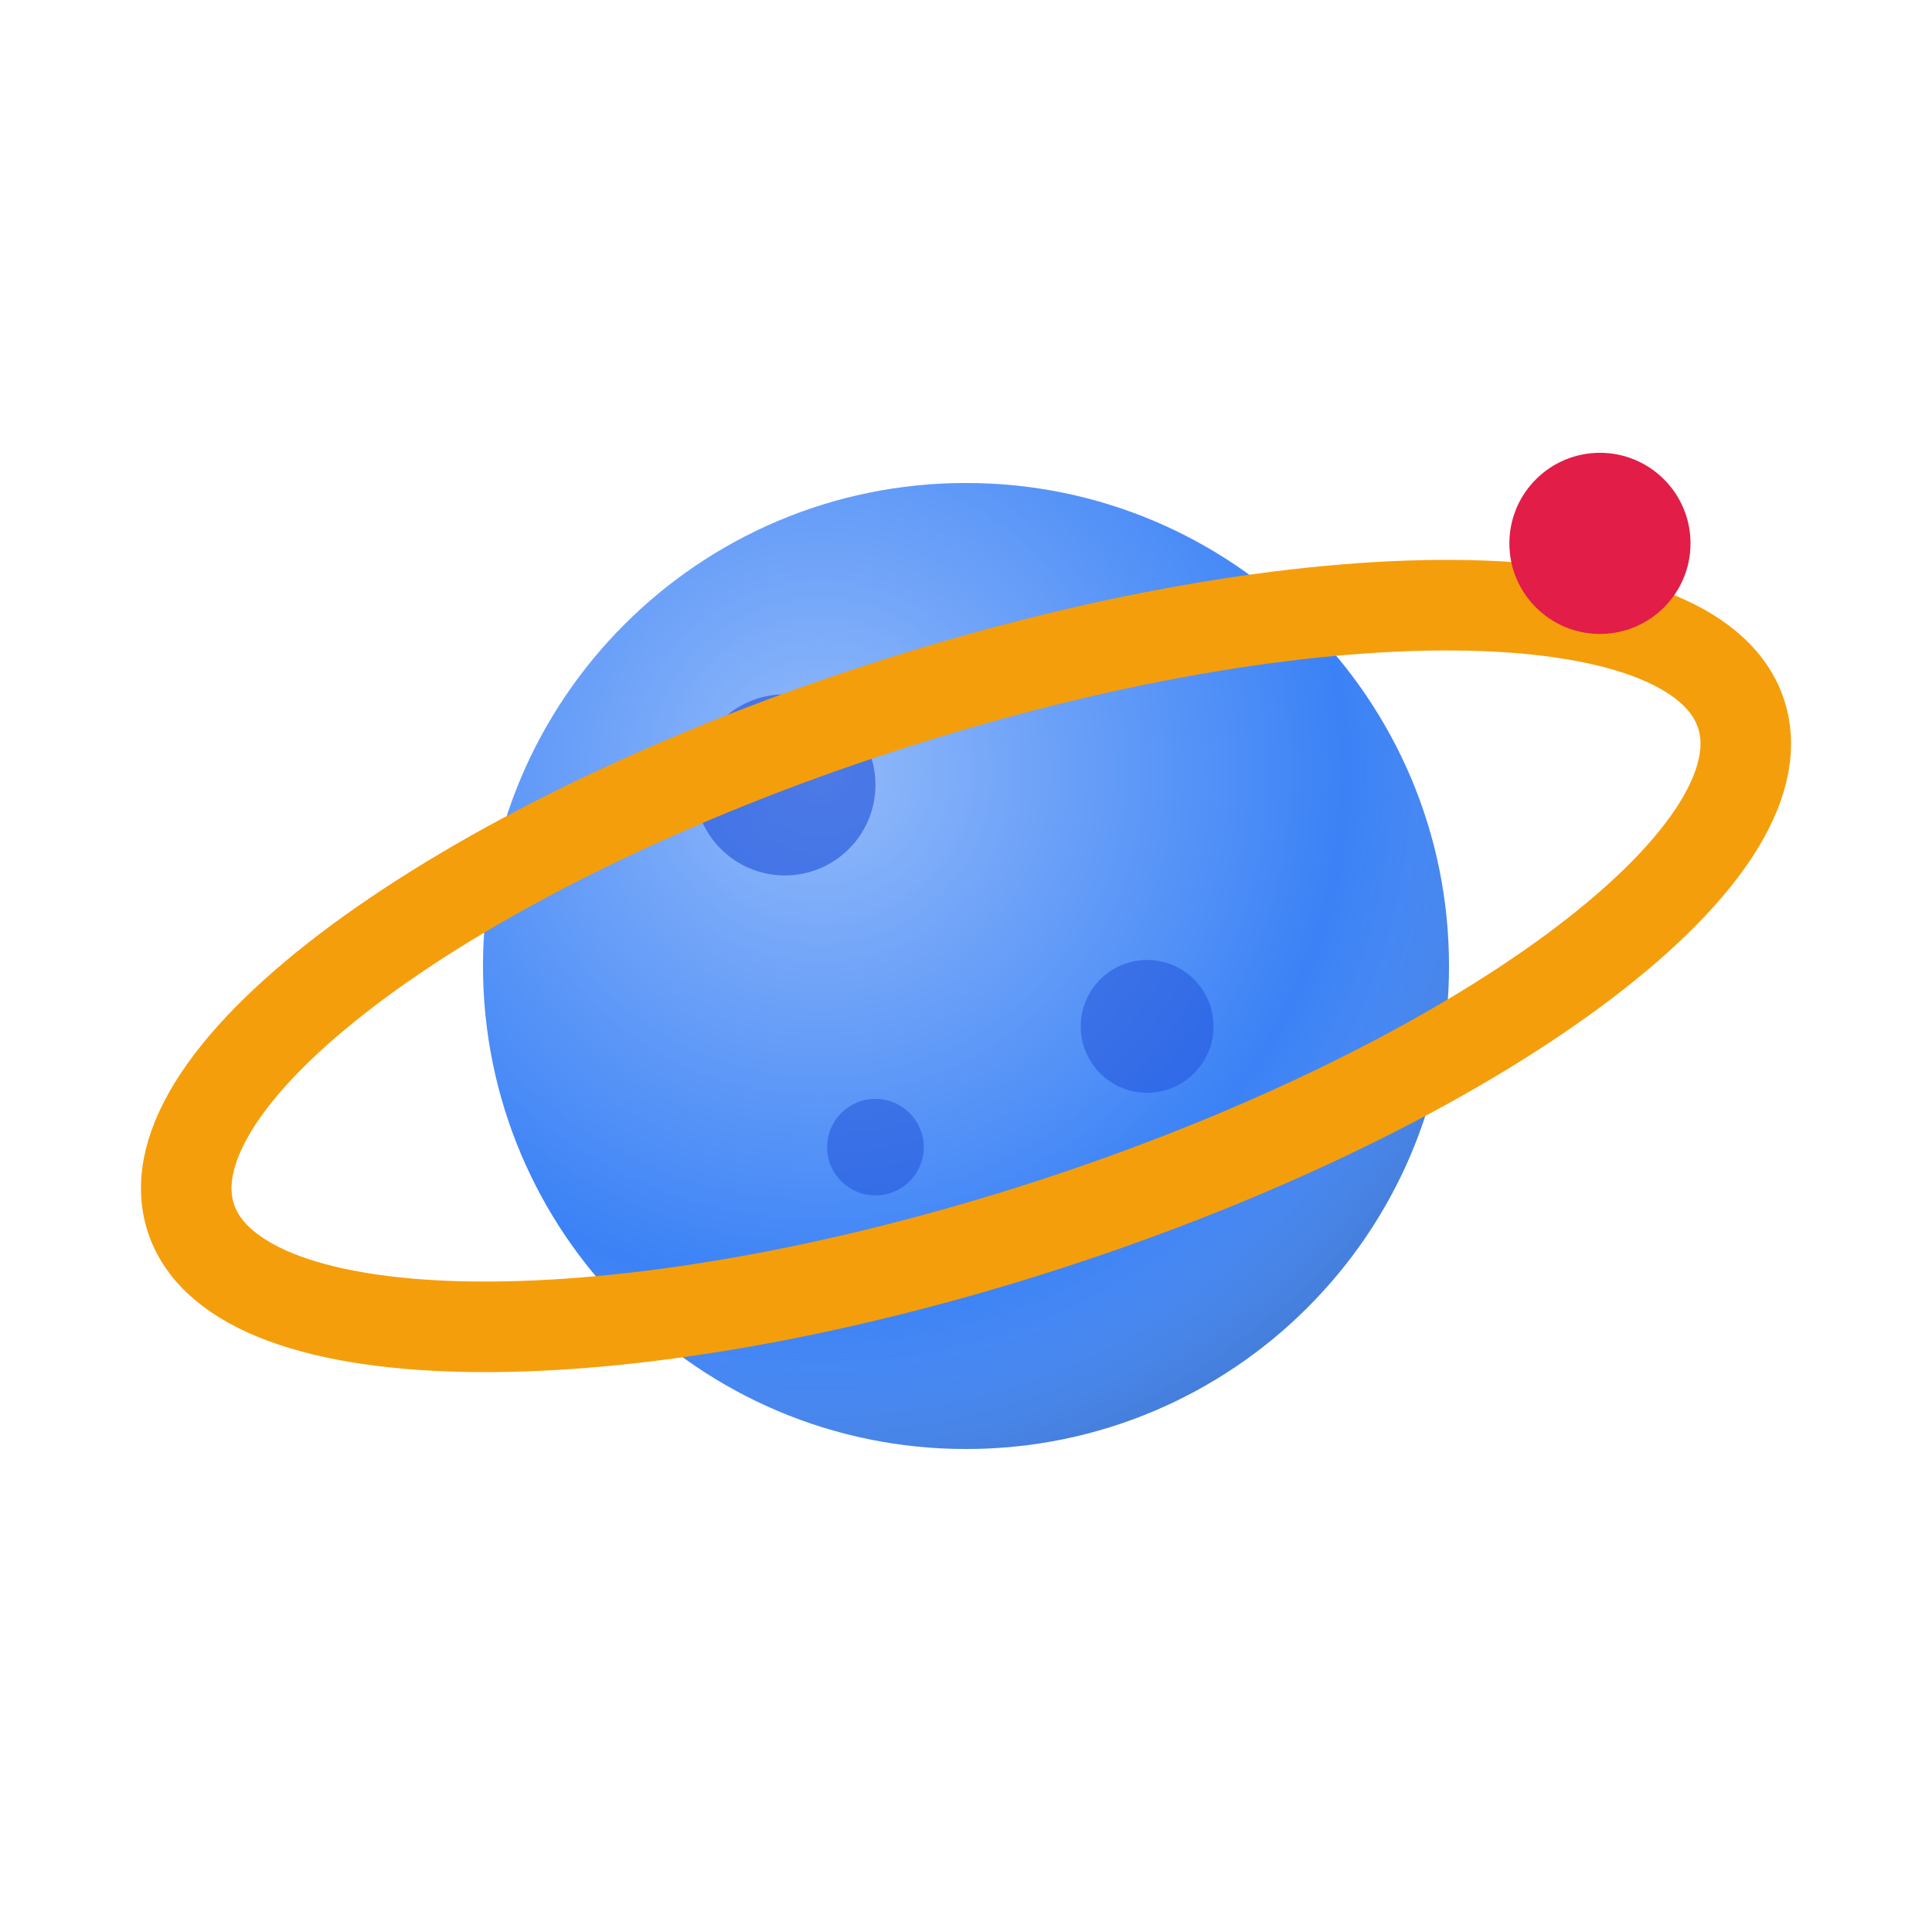
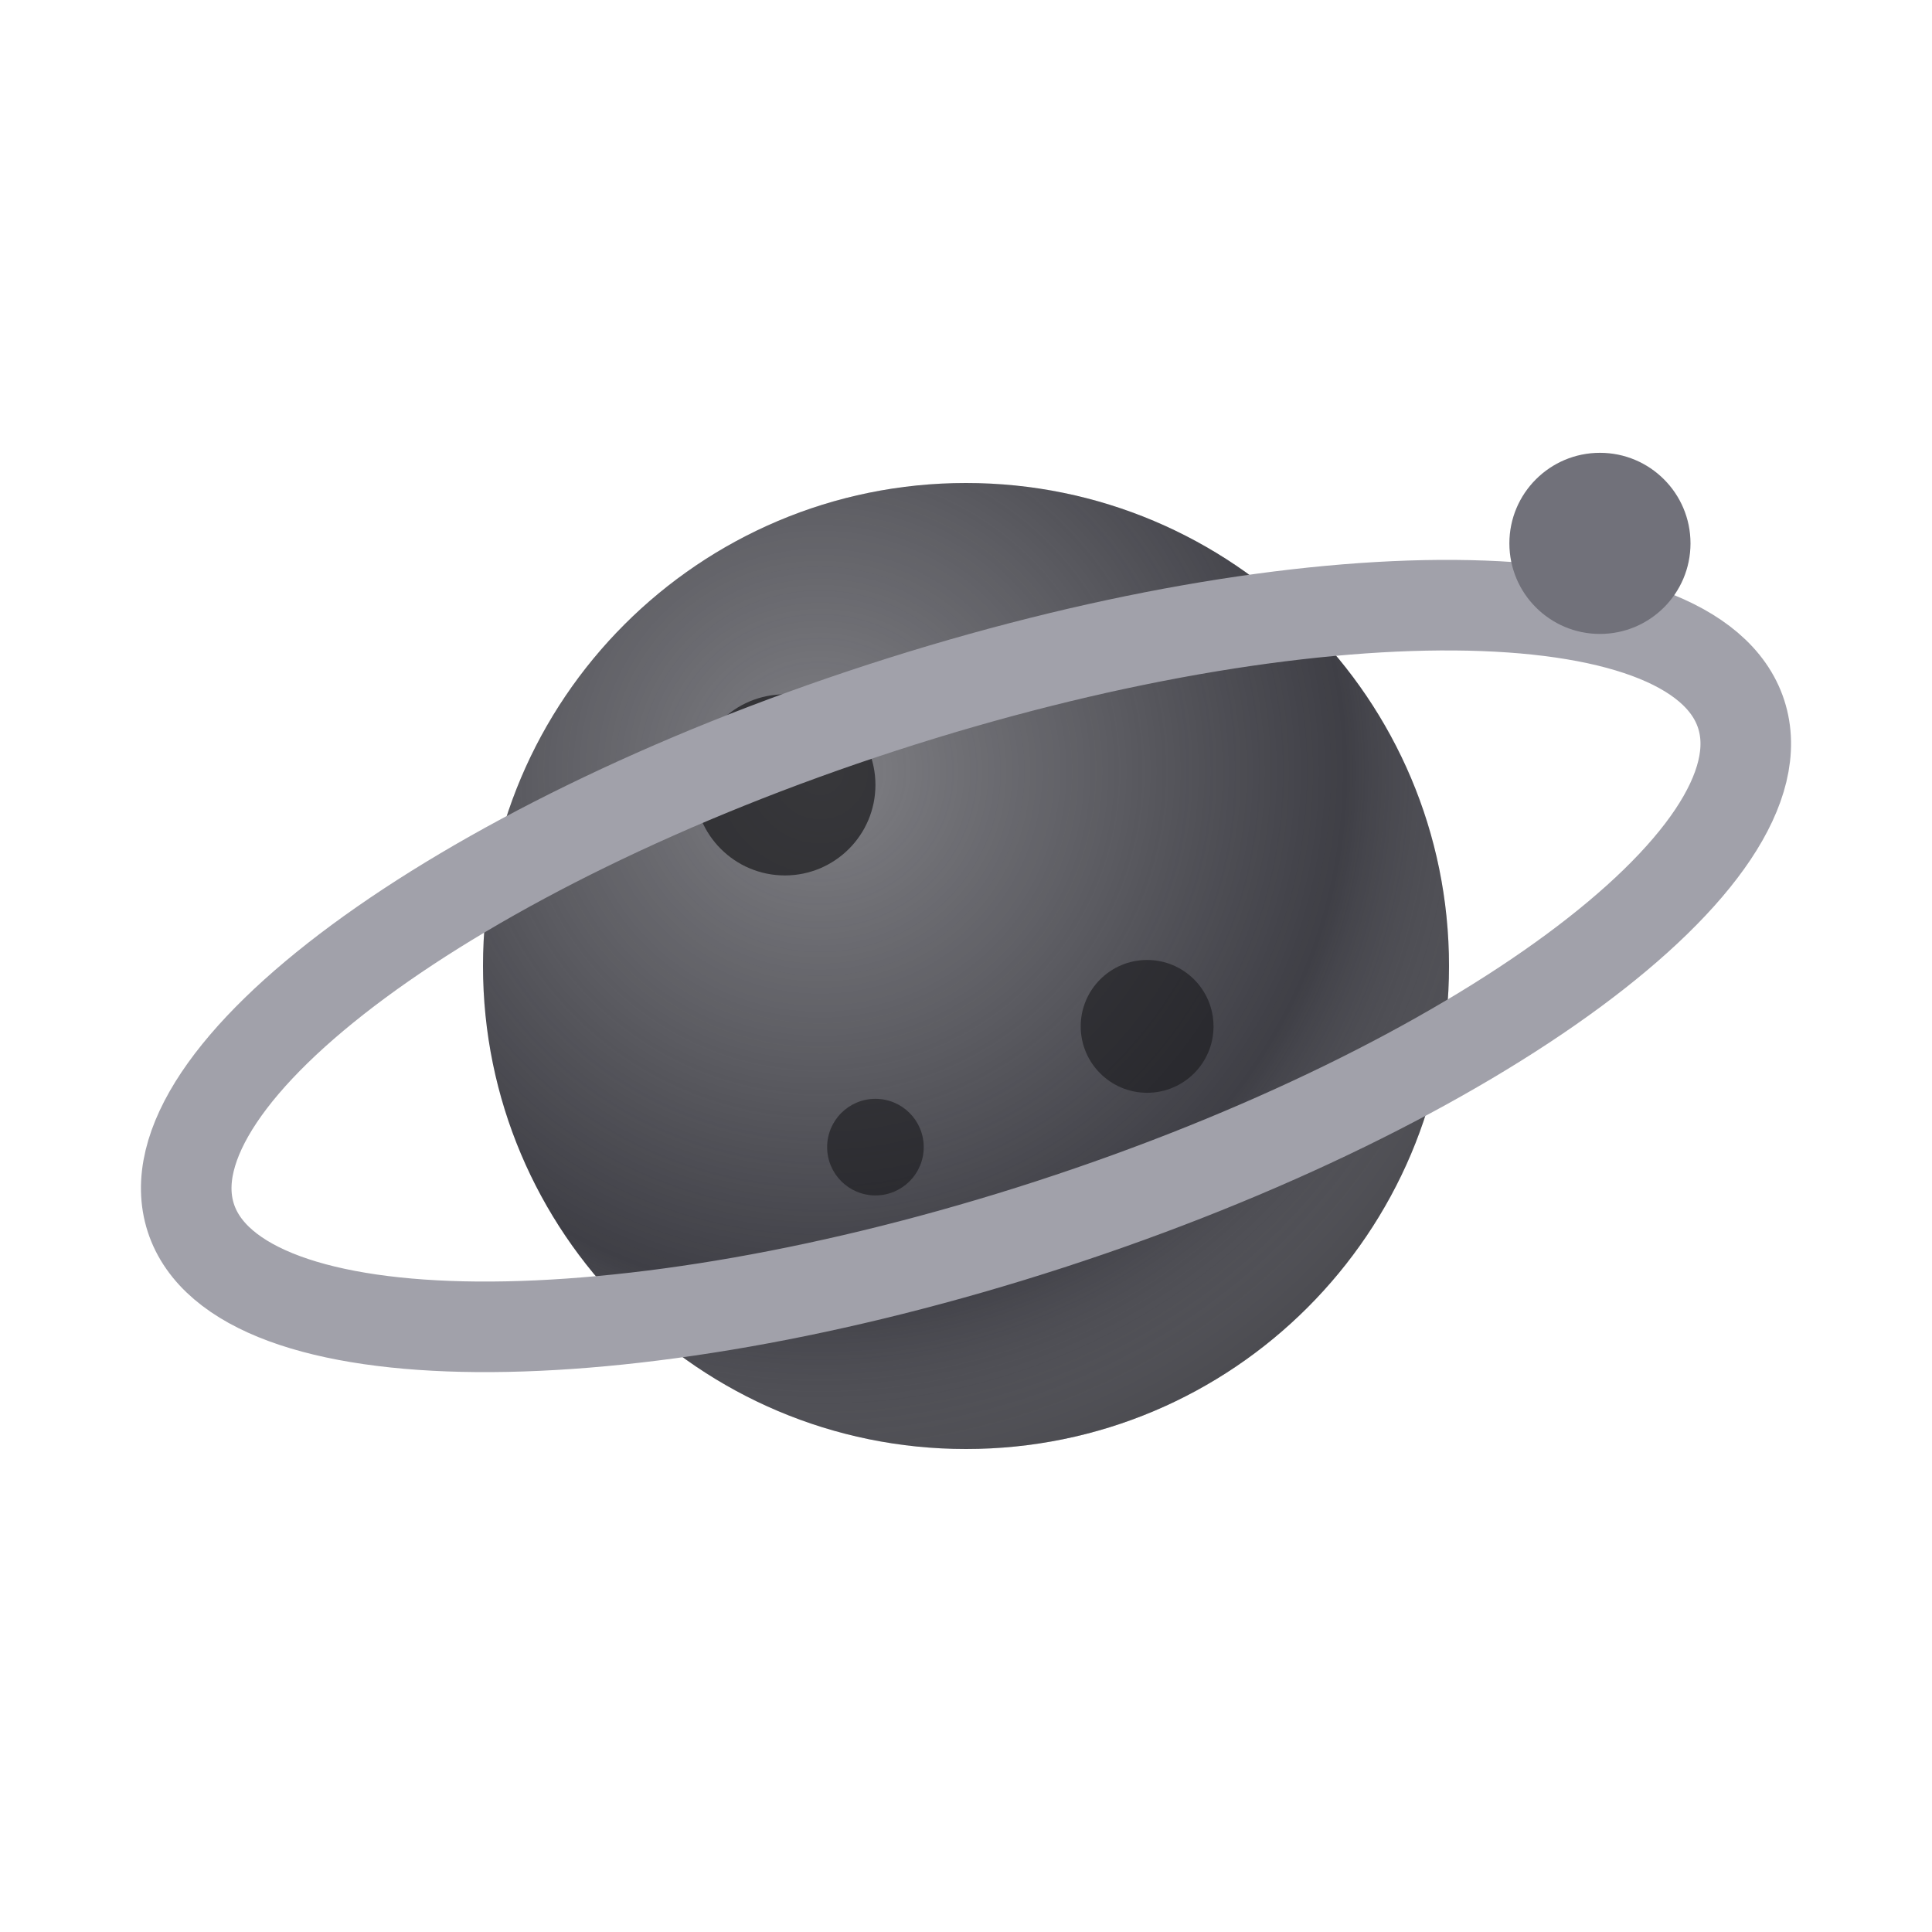
<svg xmlns="http://www.w3.org/2000/svg" viewBox="0 0 64 64">
-   <circle cx="32" cy="32" r="16" fill="#3b82f6" />
+   <circle cx="32" cy="32" r="16" fill="#3f3f46" />
  <circle cx="32" cy="32" r="16" fill="url(#shade)" />
-   <circle cx="26" cy="26" r="3" fill="#1d4ed8" opacity="0.6" />
-   <circle cx="38" cy="34" r="2.2" fill="#1d4ed8" opacity="0.5" />
-   <circle cx="29" cy="38" r="1.6" fill="#1d4ed8" opacity="0.5" />
-   <ellipse cx="32" cy="32" rx="27" ry="9" fill="none" stroke="#f59e0b" stroke-width="3" transform="rotate(-18 32 32)" stroke-linecap="round" />
-   <circle cx="53" cy="18" r="3" fill="#e11d48" />
+   <circle cx="26" cy="26" r="3" fill="#18181b" opacity="0.7" />
+   <circle cx="38" cy="34" r="2.2" fill="#18181b" opacity="0.6" />
+   <circle cx="29" cy="38" r="1.6" fill="#18181b" opacity="0.6" />
+   <ellipse cx="32" cy="32" rx="27" ry="9" fill="none" stroke="#a1a1aa" stroke-width="3" transform="rotate(-18 32 32)" stroke-linecap="round" />
+   <circle cx="53" cy="18" r="3" fill="#71717a" />
  <defs>
    <radialGradient id="shade" cx="0.35" cy="0.3" r="0.9">
-       <stop offset="0" stop-color="#ffffff" stop-opacity="0.45" />
-       <stop offset="0.6" stop-color="#ffffff" stop-opacity="0" />
-       <stop offset="1" stop-color="#000000" stop-opacity="0.35" />
+       <stop offset="0" stop-color="#fafafa" stop-opacity="0.35" />
+       <stop offset="0.6" stop-color="#fafafa" stop-opacity="0" />
+       <stop offset="1" stop-color="#000000" stop-opacity="0.5" />
    </radialGradient>
  </defs>
</svg>
